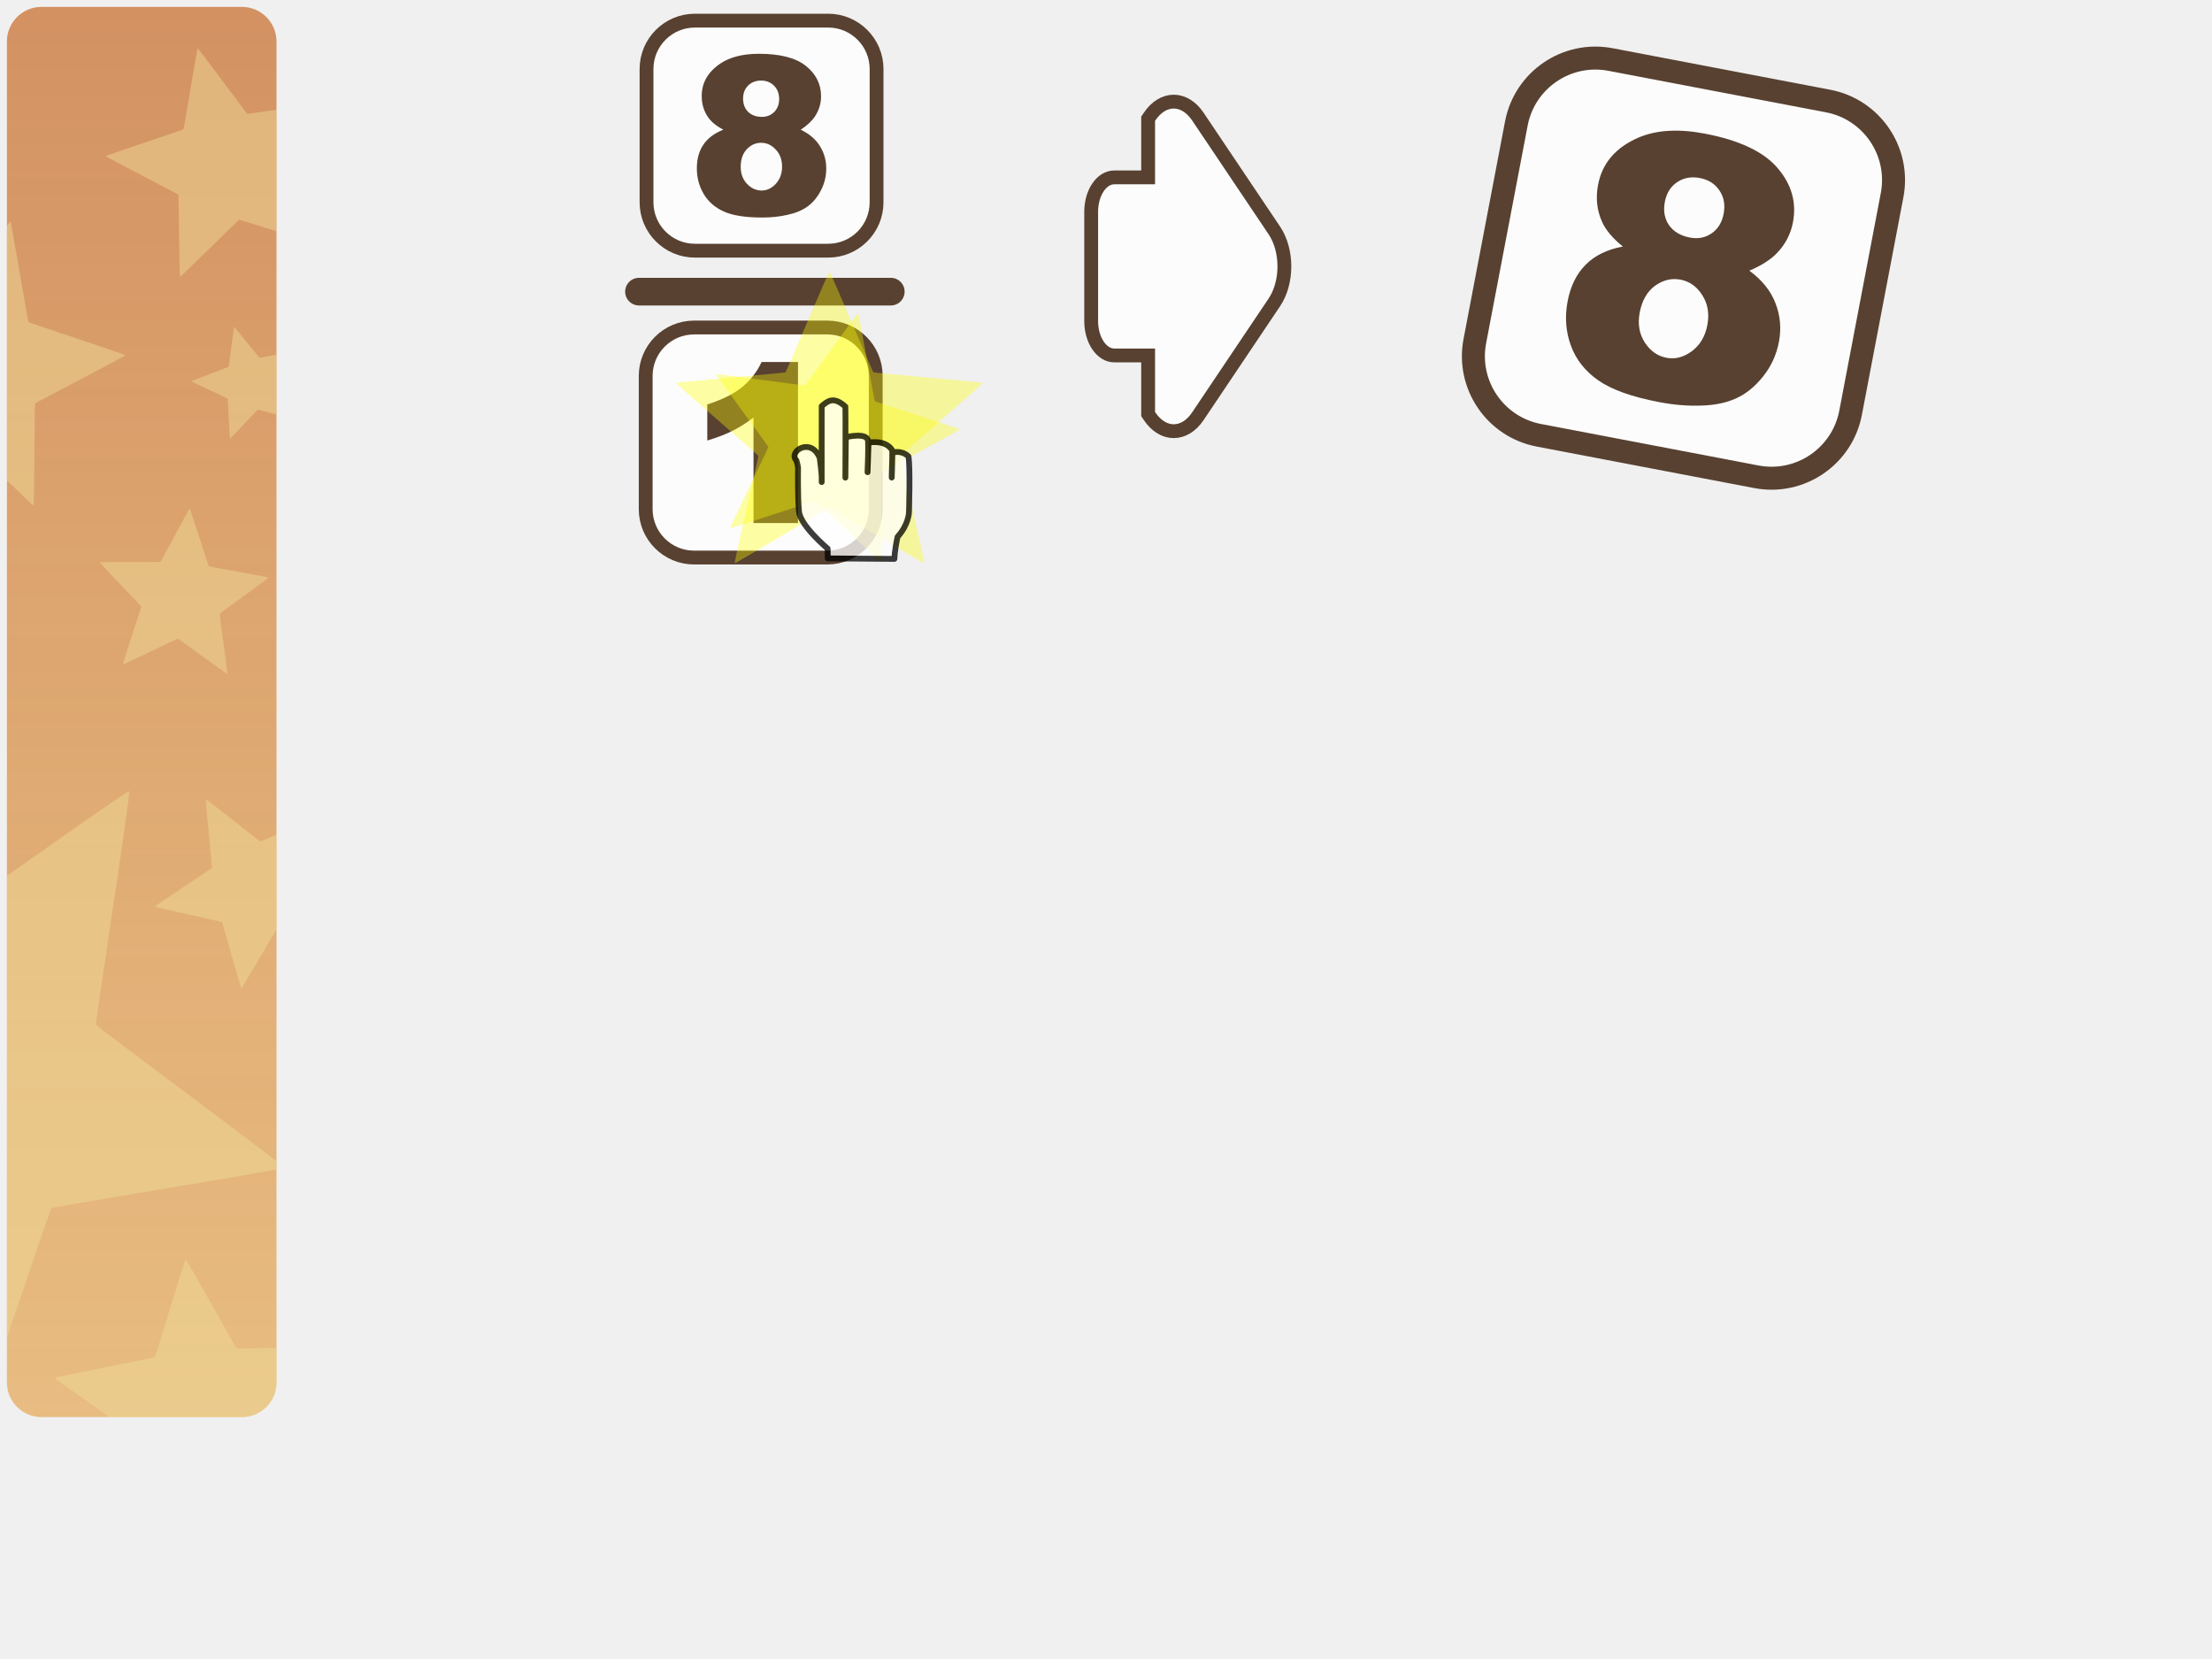
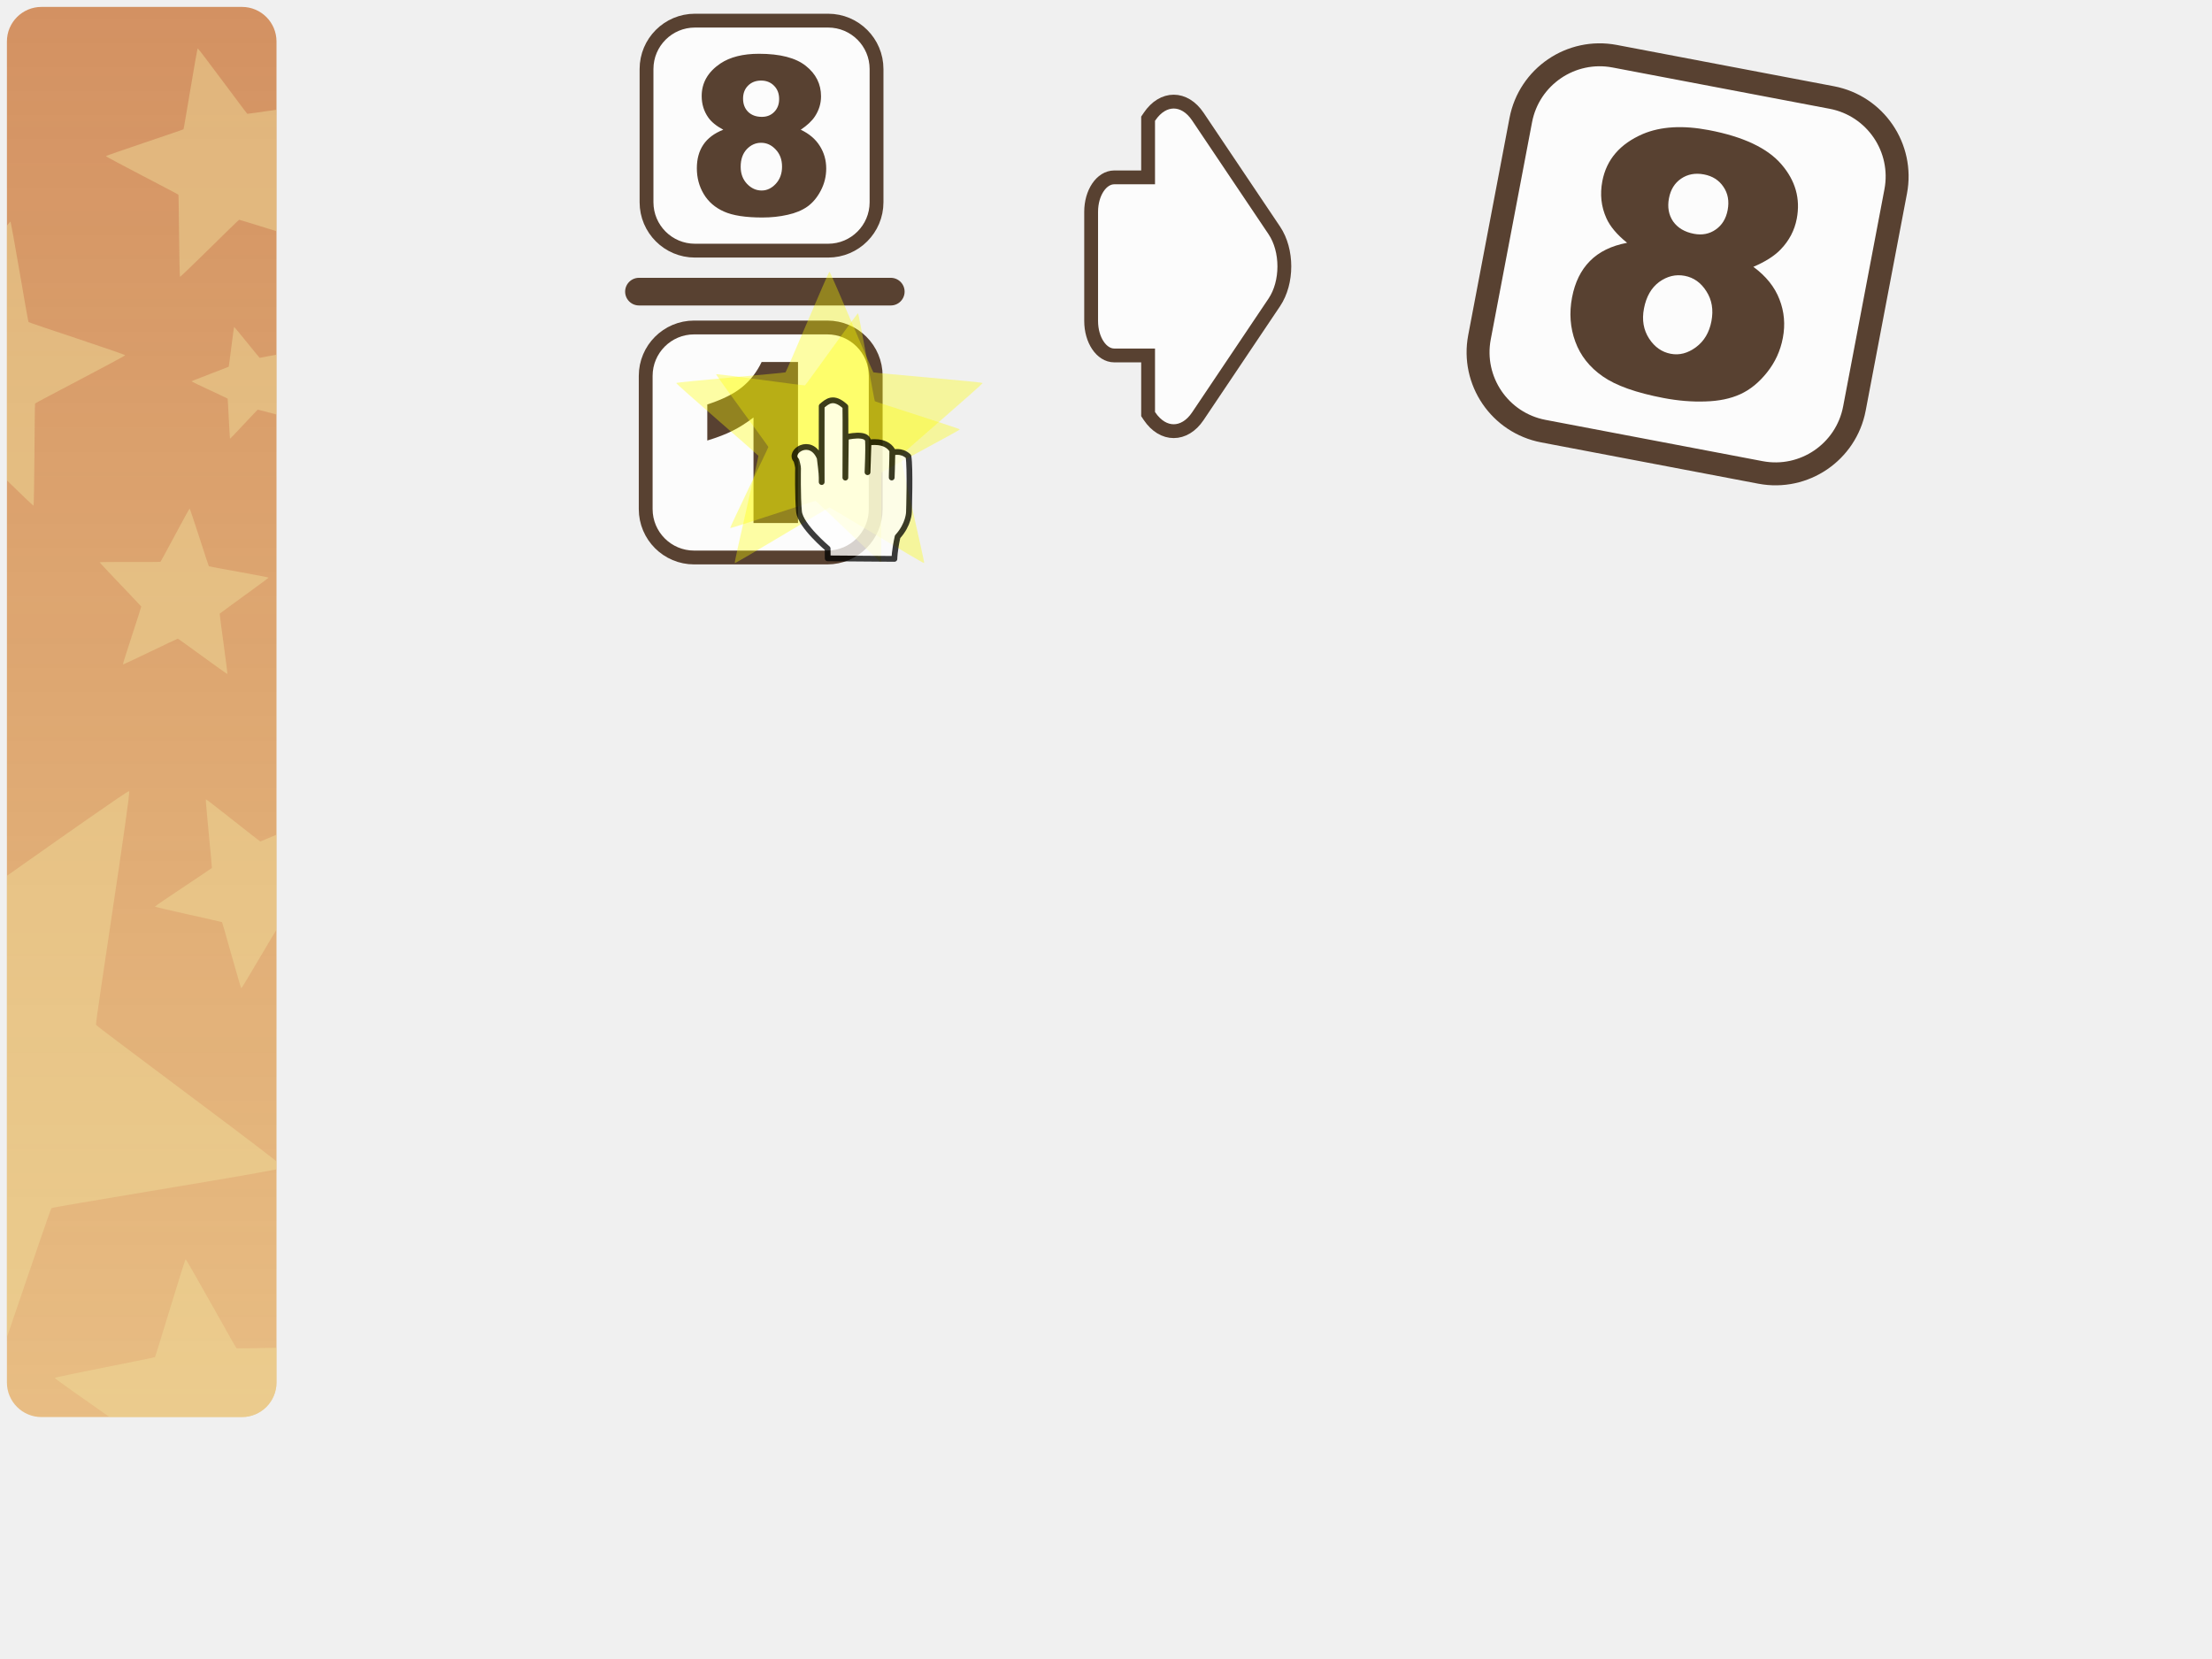
<svg xmlns="http://www.w3.org/2000/svg" xmlns:xlink="http://www.w3.org/1999/xlink" version="1.0" width="100%" height="100%" viewBox="0 0 640 480" id="equation" style="display:inline">
  <defs id="defs4">
    <linearGradient id="lg3412">
      <stop id="s3414" style="stop-color:#d39162;stop-opacity:1" offset="0" />
-       <stop id="s3416" style="stop-color:#e5ad62;stop-opacity:0.78" offset="1" />
+       <stop id="s3416" style="stop-color:#e5ad62;stop-opacity:0.77" offset="1" />
    </linearGradient>
    <linearGradient x1="41" y1="2" x2="41" y2="410" id="lg3418" xlink:href="#lg3412" gradientUnits="userSpaceOnUse" />
  </defs>
-   <g transform="translate(460.1044,-113.1103)" id="g3708">
-     <rect width="66.56" height="66.56" ry="14.01" x="-273.286" y="207.869" id="rect3710" style="opacity:1;fill:#ffffff;fill-opacity:0.78;fill-rule:nonzero;stroke:#584131;stroke-width:4;stroke-linecap:round;stroke-linejoin:miter;marker:none;stroke-miterlimit:4;stroke-dasharray:none;stroke-dashoffset:0;stroke-opacity:1;visibility:visible;overflow:visible;enable-background:accumulate" />
-     <path d="M -229.216,217.852 L -229.216,264.446 L -242.091,264.446 L -242.091,233.915 C -244.175,235.498 -246.196,236.779 -248.154,237.758 C -250.091,238.738 -252.529,239.675 -255.466,240.571 L -255.466,230.133 C -251.133,228.738 -247.768,227.06 -245.373,225.102 C -242.977,223.144 -241.102,220.727 -239.748,217.852 L -229.216,217.852" id="path3712" style="font-size:64px;font-style:normal;font-variant:normal;font-weight:normal;font-stretch:normal;text-align:start;line-height:80%;writing-mode:lr-tb;text-anchor:start;fill:#584131;fill-opacity:1;stroke:none;stroke-width:1px;stroke-linecap:butt;stroke-linejoin:miter;stroke-opacity:1;font-family:Arial Black;-inkscape-font-specification:Arial Black" />
+   <g transform="translate(460.10,-113.11)" id="g3708">
+     <rect width="66.55" height="66.55" ry="14.01" x="-273.28" y="207.86" id="r3710" style="opacity:1;fill:#ffffff;fill-opacity:0.77;fill-rule:nonzero;stroke:#584131;stroke-width:4;stroke-linecap:round;stroke-linejoin:miter;marker:none;stroke-miterlimit:4;stroke-dasharray:none;stroke-dashoffset:0;stroke-opacity:1;visibility:visible;overflow:visible;enable-background:accumulate" />
+     <path d="M -229.21,217.85 L -229.21,264.44 L -242.09,264.44 L -242.09,233.91 C -244.17,235.49 -246.19,236.77 -248.15,237.75 C -250.09,238.73 -252.52,239.67 -255.46,240.57 L -255.46,230.13 C -251.13,228.73 -247.76,227.06 -245.37,225.10 C -242.97,223.14 -241.10,220.72 -239.74,217.85 L -229.21,217.85" id="p3712" style="font-size:64px;font-style:normal;font-variant:normal;font-weight:normal;font-stretch:normal;text-align:start;line-height:80.00%;writing-mode:lr-tb;text-anchor:start;fill:#584131;fill-opacity:1;stroke:none;font-family:Arial Black;-inkscape-font-specification:Arial Black" />
  </g>
-   <path d="M 184.875,84.382 L 257.735,84.382" id="path3640" style="fill:none;fill-rule:evenodd;stroke:#584131;stroke-width:8;stroke-linecap:round;stroke-linejoin:miter;stroke-miterlimit:4;stroke-dasharray:none;stroke-opacity:1" />
-   <g transform="translate(380.9294,-360.7317)" id="g3629">
-     <rect width="66.56" height="66.56" ry="14.01" x="-193.87" y="366.701" id="rect3631" style="opacity:1;fill:#ffffff;fill-opacity:0.78;fill-rule:nonzero;stroke:#584131;stroke-width:4;stroke-linecap:round;stroke-linejoin:miter;marker:none;stroke-miterlimit:4;stroke-dasharray:none;stroke-dashoffset:0;stroke-opacity:1;visibility:visible;overflow:visible;enable-background:accumulate" />
-     <path d="M -171.652,398.262 C -173.652,397.2 -175.11,396.012 -176.027,394.7 C -177.277,392.908 -177.902,390.846 -177.902,388.512 C -177.902,384.679 -176.1,381.544 -172.496,379.106 C -169.683,377.231 -165.965,376.294 -161.34,376.294 C -155.215,376.294 -150.694,377.46 -147.777,379.794 C -144.84,382.127 -143.371,385.064 -143.371,388.606 C -143.371,390.669 -143.954,392.596 -145.121,394.387 C -145.996,395.721 -147.371,397.012 -149.246,398.262 C -146.767,399.45 -144.923,401.023 -143.715,402.981 C -142.485,404.939 -141.871,407.106 -141.871,409.481 C -141.871,411.773 -142.402,413.919 -143.465,415.919 C -144.506,417.898 -145.798,419.429 -147.34,420.512 C -148.86,421.596 -150.767,422.387 -153.058,422.887 C -155.329,423.408 -157.756,423.669 -160.34,423.669 C -165.194,423.669 -168.902,423.096 -171.465,421.95 C -174.027,420.804 -175.975,419.117 -177.308,416.887 C -178.642,414.658 -179.308,412.169 -179.308,409.419 C -179.308,406.731 -178.683,404.46 -177.433,402.606 C -176.183,400.731 -174.256,399.283 -171.652,398.262 M -165.933,389.262 C -165.933,390.846 -165.444,392.127 -164.465,393.106 C -163.465,394.064 -162.142,394.544 -160.496,394.544 C -159.037,394.544 -157.84,394.064 -156.902,393.106 C -155.965,392.148 -155.496,390.908 -155.496,389.387 C -155.496,387.804 -155.985,386.523 -156.965,385.544 C -157.944,384.544 -159.194,384.044 -160.715,384.044 C -162.256,384.044 -163.517,384.533 -164.496,385.512 C -165.454,386.471 -165.933,387.721 -165.933,389.262 M -166.621,408.981 C -166.621,411.002 -166.006,412.658 -164.777,413.95 C -163.548,415.221 -162.142,415.856 -160.558,415.856 C -159.037,415.856 -157.673,415.21 -156.465,413.919 C -155.256,412.606 -154.652,410.95 -154.652,408.95 C -154.652,406.929 -155.267,405.273 -156.496,403.981 C -157.704,402.689 -159.11,402.044 -160.715,402.044 C -162.298,402.044 -163.683,402.669 -164.871,403.919 C -166.037,405.169 -166.621,406.856 -166.621,408.981" id="path3633" style="font-size:64px;font-style:normal;font-variant:normal;font-weight:normal;font-stretch:normal;text-align:start;line-height:80%;writing-mode:lr-tb;text-anchor:start;fill:#584131;fill-opacity:1;stroke:none;stroke-width:1px;stroke-linecap:butt;stroke-linejoin:miter;stroke-opacity:1;font-family:Arial Black;-inkscape-font-specification:Arial Black" />
+   <path d="M 184.87,84.38 L 257.73,84.38" id="p3640" style="fill:none;fill-rule:evenodd;stroke:#584131;stroke-width:8;stroke-linecap:round;stroke-linejoin:miter;stroke-miterlimit:4;stroke-dasharray:none;stroke-opacity:1" />
+   <g transform="translate(380.92,-360.73)" id="g3629">
+     <rect width="66.55" height="66.55" ry="14.01" x="-193.86" y="366.70" id="r3631" style="opacity:1;fill:#ffffff;fill-opacity:0.77;fill-rule:nonzero;stroke:#584131;stroke-width:4;stroke-linecap:round;stroke-linejoin:miter;marker:none;stroke-miterlimit:4;stroke-dasharray:none;stroke-dashoffset:0;stroke-opacity:1;visibility:visible;overflow:visible;enable-background:accumulate" />
+     <path d="M -171.65,398.26 C -173.65,397.19 -175.11,396.01 -176.02,394.69 C -177.27,392.90 -177.90,390.84 -177.90,388.51 C -177.90,384.67 -176.09,381.54 -172.49,379.10 C -169.68,377.23 -165.96,376.29 -161.33,376.29 C -155.21,376.29 -150.69,377.46 -147.77,379.79 C -144.83,382.12 -143.37,385.06 -143.37,388.60 C -143.37,390.66 -143.95,392.59 -145.12,394.38 C -145.99,395.72 -147.37,397.01 -149.24,398.26 C -146.76,399.44 -144.92,401.02 -143.71,402.98 C -142.48,404.93 -141.87,407.10 -141.87,409.48 C -141.87,411.77 -142.40,413.91 -143.46,415.91 C -144.50,417.89 -145.79,419.42 -147.33,420.51 C -148.86,421.59 -150.76,422.38 -153.05,422.88 C -155.32,423.40 -157.75,423.66 -160.33,423.66 C -165.19,423.66 -168.90,423.09 -171.46,421.94 C -174.02,420.80 -175.97,419.11 -177.30,416.88 C -178.64,414.65 -179.30,412.16 -179.30,409.41 C -179.30,406.73 -178.68,404.46 -177.43,402.60 C -176.18,400.73 -174.25,399.28 -171.65,398.26 M -165.93,389.26 C -165.93,390.84 -165.44,392.12 -164.46,393.10 C -163.46,394.06 -162.14,394.54 -160.49,394.54 C -159.03,394.54 -157.83,394.06 -156.90,393.10 C -155.96,392.14 -155.49,390.90 -155.49,389.38 C -155.49,387.80 -155.98,386.52 -156.96,385.54 C -157.94,384.54 -159.19,384.04 -160.71,384.04 C -162.25,384.04 -163.51,384.53 -164.49,385.51 C -165.45,386.47 -165.93,387.72 -165.93,389.26 M -166.62,408.98 C -166.62,411.00 -166.00,412.65 -164.77,413.94 C -163.54,415.22 -162.14,415.85 -160.55,415.85 C -159.03,415.85 -157.67,415.21 -156.46,413.91 C -155.25,412.60 -154.65,410.94 -154.65,408.94 C -154.65,406.92 -155.26,405.27 -156.49,403.98 C -157.70,402.68 -159.11,402.04 -160.71,402.04 C -162.29,402.04 -163.68,402.66 -164.87,403.91 C -166.03,405.16 -166.62,406.85 -166.62,408.98" id="p3633" style="font-size:64px;font-style:normal;font-variant:normal;font-weight:normal;font-stretch:normal;text-align:start;line-height:80.00%;writing-mode:lr-tb;text-anchor:start;fill:#584131;fill-opacity:1;stroke:none;font-family:Arial Black;-inkscape-font-specification:Arial Black" />
  </g>
  <g id="source">
    <rect width="78" height="408" ry="10" x="2" y="2" id="rect6" style="fill:url(#lg3418);fill-opacity:1" />
    <path d="M 57.21,14 C 56.98,14.05 53.24,37.22 53.09,37.4 C 52.93,37.58 30.67,44.95 30.65,45.18 C 30.63,45.42 51.5,56.14 51.62,56.34 C 51.74,56.54 51.87,80 52.09,80.09 C 52.31,80.18 68.95,63.64 69.18,63.59 C 69.29,63.56 74.58,65.22 80,66.9 L 80,31.75 C 75.57,32.39 71.64,32.97 71.56,32.93 C 71.34,32.84 57.44,13.94 57.21,14 z M 3,64.09 C 2.96,64.08 2.57,64.57 2,65.31 L 2,139 C 6.01,142.89 9.57,146.32 9.68,146.28 C 9.96,146.16 10,117 10.15,116.75 C 10.31,116.49 36.24,103.07 36.21,102.78 C 36.19,102.48 8.44,93.41 8.25,93.18 C 8.05,92.96 3.28,64.16 3,64.09 z M 67.75,94.59 C 67.63,94.62 66.25,106 66.18,106.09 C 66.11,106.18 55.41,110.22 55.4,110.34 C 55.4,110.45 65.81,115.24 65.87,115.34 C 65.93,115.43 66.45,126.89 66.56,126.93 C 66.67,126.97 74.45,118.56 74.56,118.53 C 74.61,118.51 77.3,119.22 80,119.93 L 80,102.62 C 77.64,103.07 75.17,103.54 75.12,103.53 C 75.01,103.49 67.86,94.56 67.75,94.59 z M 54.87,147.15 C 54.69,147.14 46.58,162.47 46.43,162.56 C 46.28,162.65 28.91,162.52 28.84,162.68 C 28.77,162.84 40.83,175.32 40.87,175.5 C 40.91,175.67 35.43,192.13 35.56,192.25 C 35.69,192.36 51.29,184.76 51.46,184.78 C 51.64,184.79 65.63,195.09 65.78,195 C 65.93,194.9 63.49,177.72 63.56,177.56 C 63.63,177.4 77.75,167.29 77.71,167.12 C 77.67,166.95 60.56,163.95 60.43,163.84 C 60.3,163.72 55.05,147.17 54.87,147.15 z M 37.37,228.9 C 37.02,228.69 17.94,242.16 2,253.4 L 2,386.93 C 8.02,369.3 14.61,349.8 14.9,349.56 C 15.37,349.16 68.92,340.57 80,338.34 L 80,336 C 70.07,328.13 28,297.05 27.78,296.5 C 27.52,295.86 37.95,229.26 37.37,228.9 z M 59.56,231.25 C 59.38,231.34 61.39,250.94 61.31,251.12 C 61.22,251.3 44.77,262.11 44.81,262.31 C 44.84,262.5 64.1,266.67 64.25,266.81 C 64.39,266.94 69.61,285.94 69.81,285.96 C 70,285.99 79.55,269.56 80,269 L 80,241.5 C 77.46,242.59 75.37,243.47 75.31,243.46 C 75.11,243.44 59.73,231.15 59.56,231.25 z M 53.71,364.37 C 53.42,364.4 45.06,392.45 44.84,392.65 C 44.62,392.85 15.9,398.39 15.84,398.68 C 15.8,398.86 24.67,405.07 31.71,410 L 70,410 C 75.54,410 80,405.54 80,400 L 80,389.96 C 73.99,390.07 68.54,390.15 68.43,390.09 C 68.18,389.94 54.01,364.34 53.71,364.37 z" id="p3562" style="opacity:0.76;fill:#eedd99;fill-opacity:0.6;fill-rule:nonzero;stroke:none;marker:none;visibility:visible;display:inline;overflow:visible;enable-background:accumulate" />
  </g>
-   <path d="M 339.589,29.403 C 337.069,29.403 334.549,30.853 332.609,33.733 L 332.189,34.353 L 332.189,51.323 L 322.409,51.323 C 318.699,51.323 315.709,55.773 315.709,61.293 L 315.709,92.863 C 315.709,98.383 318.699,102.843 322.409,102.843 L 332.189,102.843 L 332.189,119.803 L 332.609,120.433 C 336.489,126.193 342.709,126.193 346.579,120.433 L 368.709,87.483 C 372.579,81.713 372.579,72.443 368.709,66.673 L 346.579,33.733 C 344.639,30.853 342.119,29.403 339.589,29.403 z" id="path3323" style="opacity:1;fill:#ffffff;fill-opacity:0.78;fill-rule:nonzero;stroke:#584131;stroke-width:4;stroke-linecap:round;stroke-linejoin:miter;marker:none;stroke-miterlimit:4;stroke-dasharray:none;stroke-dashoffset:0;stroke-opacity:1;visibility:visible;overflow:visible;enable-background:accumulate" />
-   <path d="M 239.99,78.618 C 240.299,78.618 252.44,107.551 252.696,107.731 C 252.953,107.924 284.212,110.519 284.314,110.827 C 284.417,111.123 260.649,131.589 260.546,131.897 C 260.456,132.193 267.638,162.731 267.381,162.924 C 267.124,163.104 240.299,146.839 239.99,146.839 C 239.682,146.839 212.856,163.104 212.599,162.924 C 212.342,162.731 219.524,132.193 219.434,131.897 C 219.331,131.589 195.563,111.123 195.666,110.827 C 195.769,110.519 227.027,107.924 227.284,107.731 C 227.541,107.551 239.682,78.618 239.99,78.618 z" id="path3327" style="fill:#ffff00;fill-opacity:0.35;fill-rule:nonzero;stroke:none;marker:none;visibility:visible;overflow:visible;enable-background:accumulate" />
-   <path d="M 248.256,90.645 C 248.502,90.7 252.95,115.9 253.122,116.09 C 253.292,116.289 277.688,123.981 277.715,124.245 C 277.743,124.499 255.152,136.499 255.015,136.726 C 254.89,136.945 255.105,162.529 254.866,162.636 C 254.629,162.733 236.219,144.966 235.974,144.91 C 235.728,144.855 211.462,152.963 211.29,152.773 C 211.12,152.574 222.331,129.575 222.313,129.324 C 222.286,129.06 207.065,108.501 207.2,108.285 C 207.338,108.058 232.669,111.621 232.908,111.514 C 233.145,111.418 248.011,90.589 248.256,90.645 z" id="path3333" style="fill:#ffff00;fill-opacity:0.35;fill-rule:nonzero;stroke:none;marker:none;visibility:visible;overflow:visible;enable-background:accumulate" />
-   <path d="M 239.484,161.557 C 239.484,160.987 239.464,158.727 239.464,158.727 C 239.464,158.727 231.614,152.167 231.184,148.037 C 230.754,143.907 230.904,135.487 230.904,135.487 C 230.904,135.487 230.934,134.987 230.424,133.207 C 227.914,130.737 234.574,126.247 237.174,132.487 C 237.744,137.057 237.764,137.477 237.744,139.477 C 237.744,140.197 237.714,120.117 237.744,117.507 C 239.334,116.177 241.094,114.437 244.594,117.657 C 244.674,119.597 244.594,138.197 244.594,138.197 L 244.734,126.497 C 244.734,126.497 251.004,124.927 251.144,127.637 C 251.294,130.347 251.004,136.627 251.004,136.627 L 251.294,128.067 C 251.294,128.067 256.174,127.027 258.174,130.307 C 258.164,134.597 258.004,138.167 258.004,138.167 C 258.004,138.167 257.984,137.797 258.204,130.967 C 258.344,130.967 260.704,130.067 262.844,132.057 C 263.414,135.197 262.994,148.187 262.994,148.187 C 262.994,148.187 262.954,151.737 259.704,155.307 C 258.794,159.387 258.784,161.707 258.784,161.707 L 239.484,161.557 z" id="path3329" style="opacity:0.76;fill:#ffffff;fill-rule:evenodd;stroke:#000000;stroke-width:1.68px;stroke-linecap:butt;stroke-linejoin:round;stroke-opacity:1" />
-   <g transform="matrix(1.633394,0.3116093,-0.3116093,1.633394,874.0227,-525.7023)" id="g3714">
-     <rect width="66.56" height="66.56" ry="14.01" x="-193.87" y="366.701" id="rect3716" style="opacity:1;fill:#ffffff;fill-opacity:0.78;fill-rule:nonzero;stroke:#584131;stroke-width:4;stroke-linecap:round;stroke-linejoin:miter;marker:none;stroke-miterlimit:4;stroke-dasharray:none;stroke-dashoffset:0;stroke-opacity:1;visibility:visible;overflow:visible;enable-background:accumulate" />
-     <path d="M -171.652,398.262 C -173.652,397.2 -175.11,396.012 -176.027,394.7 C -177.277,392.908 -177.902,390.846 -177.902,388.512 C -177.902,384.679 -176.1,381.544 -172.496,379.106 C -169.683,377.231 -165.965,376.294 -161.34,376.294 C -155.215,376.294 -150.694,377.46 -147.777,379.794 C -144.84,382.127 -143.371,385.064 -143.371,388.606 C -143.371,390.669 -143.954,392.596 -145.121,394.387 C -145.996,395.721 -147.371,397.012 -149.246,398.262 C -146.767,399.45 -144.923,401.023 -143.715,402.981 C -142.485,404.939 -141.871,407.106 -141.871,409.481 C -141.871,411.773 -142.402,413.919 -143.465,415.919 C -144.506,417.898 -145.798,419.429 -147.34,420.512 C -148.86,421.596 -150.767,422.387 -153.058,422.887 C -155.329,423.408 -157.756,423.669 -160.34,423.669 C -165.194,423.669 -168.902,423.096 -171.465,421.95 C -174.027,420.804 -175.975,419.117 -177.308,416.887 C -178.642,414.658 -179.308,412.169 -179.308,409.419 C -179.308,406.731 -178.683,404.46 -177.433,402.606 C -176.183,400.731 -174.256,399.283 -171.652,398.262 M -165.933,389.262 C -165.933,390.846 -165.444,392.127 -164.465,393.106 C -163.465,394.064 -162.142,394.544 -160.496,394.544 C -159.037,394.544 -157.84,394.064 -156.902,393.106 C -155.965,392.148 -155.496,390.908 -155.496,389.387 C -155.496,387.804 -155.985,386.523 -156.965,385.544 C -157.944,384.544 -159.194,384.044 -160.715,384.044 C -162.256,384.044 -163.517,384.533 -164.496,385.512 C -165.454,386.471 -165.933,387.721 -165.933,389.262 M -166.621,408.981 C -166.621,411.002 -166.006,412.658 -164.777,413.95 C -163.548,415.221 -162.142,415.856 -160.558,415.856 C -159.037,415.856 -157.673,415.21 -156.465,413.919 C -155.256,412.606 -154.652,410.95 -154.652,408.95 C -154.652,406.929 -155.267,405.273 -156.496,403.981 C -157.704,402.689 -159.11,402.044 -160.715,402.044 C -162.298,402.044 -163.683,402.669 -164.871,403.919 C -166.037,405.169 -166.621,406.856 -166.621,408.981" id="path3718" style="font-size:64px;font-style:normal;font-variant:normal;font-weight:normal;font-stretch:normal;text-align:start;line-height:80%;writing-mode:lr-tb;text-anchor:start;fill:#584131;fill-opacity:1;stroke:none;stroke-width:1px;stroke-linecap:butt;stroke-linejoin:miter;stroke-opacity:1;font-family:Arial Black;-inkscape-font-specification:Arial Black" />
+   <path d="M 339.58,29.40 C 337.06,29.40 334.54,30.85 332.60,33.73 L 332.18,34.35 L 332.18,51.32 L 322.40,51.32 C 318.69,51.32 315.70,55.77 315.70,61.29 L 315.70,92.86 C 315.70,98.38 318.69,102.84 322.40,102.84 L 332.18,102.84 L 332.18,119.80 L 332.60,120.43 C 336.48,126.19 342.70,126.19 346.57,120.43 L 368.70,87.48 C 372.57,81.71 372.57,72.44 368.70,66.67 L 346.57,33.73 C 344.63,30.85 342.11,29.40 339.58,29.40 z" id="p3323" style="opacity:1;fill:#ffffff;fill-opacity:0.77;fill-rule:nonzero;stroke:#584131;stroke-width:4;stroke-linecap:round;stroke-linejoin:miter;marker:none;stroke-miterlimit:4;stroke-dasharray:none;stroke-dashoffset:0;stroke-opacity:1;visibility:visible;overflow:visible;enable-background:accumulate" />
+   <path d="M 239.99,78.61 C 240.29,78.61 252.43,107.55 252.69,107.73 C 252.95,107.92 284.21,110.51 284.31,110.82 C 284.41,111.12 260.64,131.58 260.54,131.89 C 260.45,132.19 267.63,162.73 267.38,162.92 C 267.12,163.10 240.29,146.83 239.99,146.83 C 239.68,146.83 212.85,163.10 212.59,162.92 C 212.34,162.73 219.52,132.19 219.43,131.89 C 219.33,131.58 195.56,111.12 195.66,110.82 C 195.76,110.51 227.02,107.92 227.28,107.73 C 227.54,107.55 239.68,78.61 239.99,78.61 z" id="p3327" style="fill:#ffff00;fill-opacity:0.35;fill-rule:nonzero;stroke:none;marker:none;visibility:visible;overflow:visible;enable-background:accumulate" />
+   <path d="M 248.25,90.64 C 248.50,90.70 252.94,115.90 253.12,116.08 C 253.29,116.28 277.68,123.98 277.71,124.24 C 277.74,124.49 255.15,136.49 255.01,136.72 C 254.89,136.94 255.10,162.52 254.86,162.63 C 254.62,162.73 236.21,144.96 235.97,144.91 C 235.72,144.85 211.46,152.96 211.28,152.77 C 211.12,152.57 222.33,129.57 222.31,129.32 C 222.28,129.06 207.06,108.50 207.20,108.28 C 207.33,108.05 232.66,111.62 232.90,111.51 C 233.14,111.41 248.01,90.58 248.25,90.64 z" id="p3333" style="fill:#ffff00;fill-opacity:0.35;fill-rule:nonzero;stroke:none;marker:none;visibility:visible;overflow:visible;enable-background:accumulate" />
+   <path d="M 239.48,161.55 C 239.48,160.98 239.46,158.72 239.46,158.72 C 239.46,158.72 231.61,152.16 231.18,148.03 C 230.75,143.90 230.90,135.48 230.90,135.48 C 230.90,135.48 230.93,134.98 230.42,133.20 C 227.91,130.73 234.57,126.24 237.17,132.48 C 237.74,137.05 237.76,137.47 237.74,139.47 C 237.74,140.19 237.71,120.11 237.74,117.50 C 239.33,116.17 241.09,114.43 244.59,117.65 C 244.67,119.59 244.59,138.19 244.59,138.19 L 244.73,126.49 C 244.73,126.49 251.00,124.92 251.14,127.63 C 251.29,130.34 251.00,136.62 251.00,136.62 L 251.29,128.06 C 251.29,128.06 256.17,127.02 258.17,130.30 C 258.16,134.59 258.00,138.16 258.00,138.16 C 258.00,138.16 257.98,137.79 258.20,130.96 C 258.34,130.96 260.70,130.06 262.84,132.05 C 263.41,135.19 262.99,148.18 262.99,148.18 C 262.99,148.18 262.95,151.73 259.70,155.30 C 258.79,159.38 258.78,161.70 258.78,161.70 L 239.48,161.55 z" id="p3329" style="opacity:0.76;fill:#ffffff;fill-rule:evenodd;stroke:#000000;stroke-width:1.67px;stroke-linecap:butt;stroke-linejoin:round;stroke-opacity:1" />
+   <g transform="matrix(1.63,0.31,-0.31,1.63,874.02,-525.70)" id="g3714">
+     <rect width="66.55" height="66.55" ry="14.01" x="-193.86" y="366.70" id="r3716" style="opacity:1;fill:#ffffff;fill-opacity:0.77;fill-rule:nonzero;stroke:#584131;stroke-width:4;stroke-linecap:round;stroke-linejoin:miter;marker:none;stroke-miterlimit:4;stroke-dasharray:none;stroke-dashoffset:0;stroke-opacity:1;visibility:visible;overflow:visible;enable-background:accumulate" />
+     <path d="M -171.65,398.26 C -173.65,397.19 -175.11,396.01 -176.02,394.69 C -177.27,392.90 -177.90,390.84 -177.90,388.51 C -177.90,384.67 -176.09,381.54 -172.49,379.10 C -169.68,377.23 -165.96,376.29 -161.33,376.29 C -155.21,376.29 -150.69,377.46 -147.77,379.79 C -144.83,382.12 -143.37,385.06 -143.37,388.60 C -143.37,390.66 -143.95,392.59 -145.12,394.38 C -145.99,395.72 -147.37,397.01 -149.24,398.26 C -146.76,399.44 -144.92,401.02 -143.71,402.98 C -142.48,404.93 -141.87,407.10 -141.87,409.48 C -141.87,411.77 -142.40,413.91 -143.46,415.91 C -144.50,417.89 -145.79,419.42 -147.33,420.51 C -148.86,421.59 -150.76,422.38 -153.05,422.88 C -155.32,423.40 -157.75,423.66 -160.33,423.66 C -165.19,423.66 -168.90,423.09 -171.46,421.94 C -174.02,420.80 -175.97,419.11 -177.30,416.88 C -178.64,414.65 -179.30,412.16 -179.30,409.41 C -179.30,406.73 -178.68,404.46 -177.43,402.60 C -176.18,400.73 -174.25,399.28 -171.65,398.26 M -165.93,389.26 C -165.93,390.84 -165.44,392.12 -164.46,393.10 C -163.46,394.06 -162.14,394.54 -160.49,394.54 C -159.03,394.54 -157.83,394.06 -156.90,393.10 C -155.96,392.14 -155.49,390.90 -155.49,389.38 C -155.49,387.80 -155.98,386.52 -156.96,385.54 C -157.94,384.54 -159.19,384.04 -160.71,384.04 C -162.25,384.04 -163.51,384.53 -164.49,385.51 C -165.45,386.47 -165.93,387.72 -165.93,389.26 M -166.62,408.98 C -166.62,411.00 -166.00,412.65 -164.77,413.94 C -163.54,415.22 -162.14,415.85 -160.55,415.85 C -159.03,415.85 -157.67,415.21 -156.46,413.91 C -155.25,412.60 -154.65,410.94 -154.65,408.94 C -154.65,406.92 -155.26,405.27 -156.49,403.98 C -157.70,402.68 -159.11,402.04 -160.71,402.04 C -162.29,402.04 -163.68,402.66 -164.87,403.91 C -166.03,405.16 -166.62,406.85 -166.62,408.98" id="p3718" style="font-size:64px;font-style:normal;font-variant:normal;font-weight:normal;font-stretch:normal;text-align:start;line-height:80.00%;writing-mode:lr-tb;text-anchor:start;fill:#584131;fill-opacity:1;stroke:none;font-family:Arial Black;-inkscape-font-specification:Arial Black" />
  </g>
</svg>
